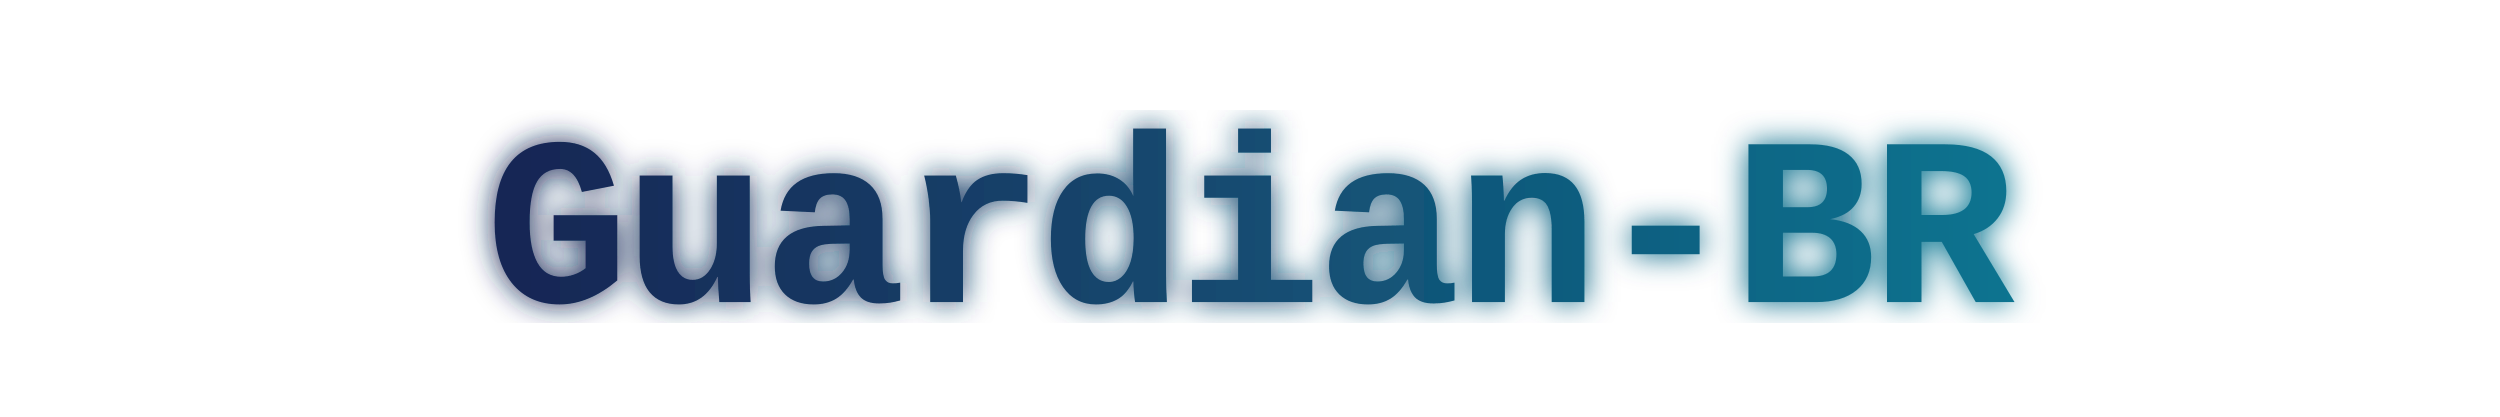
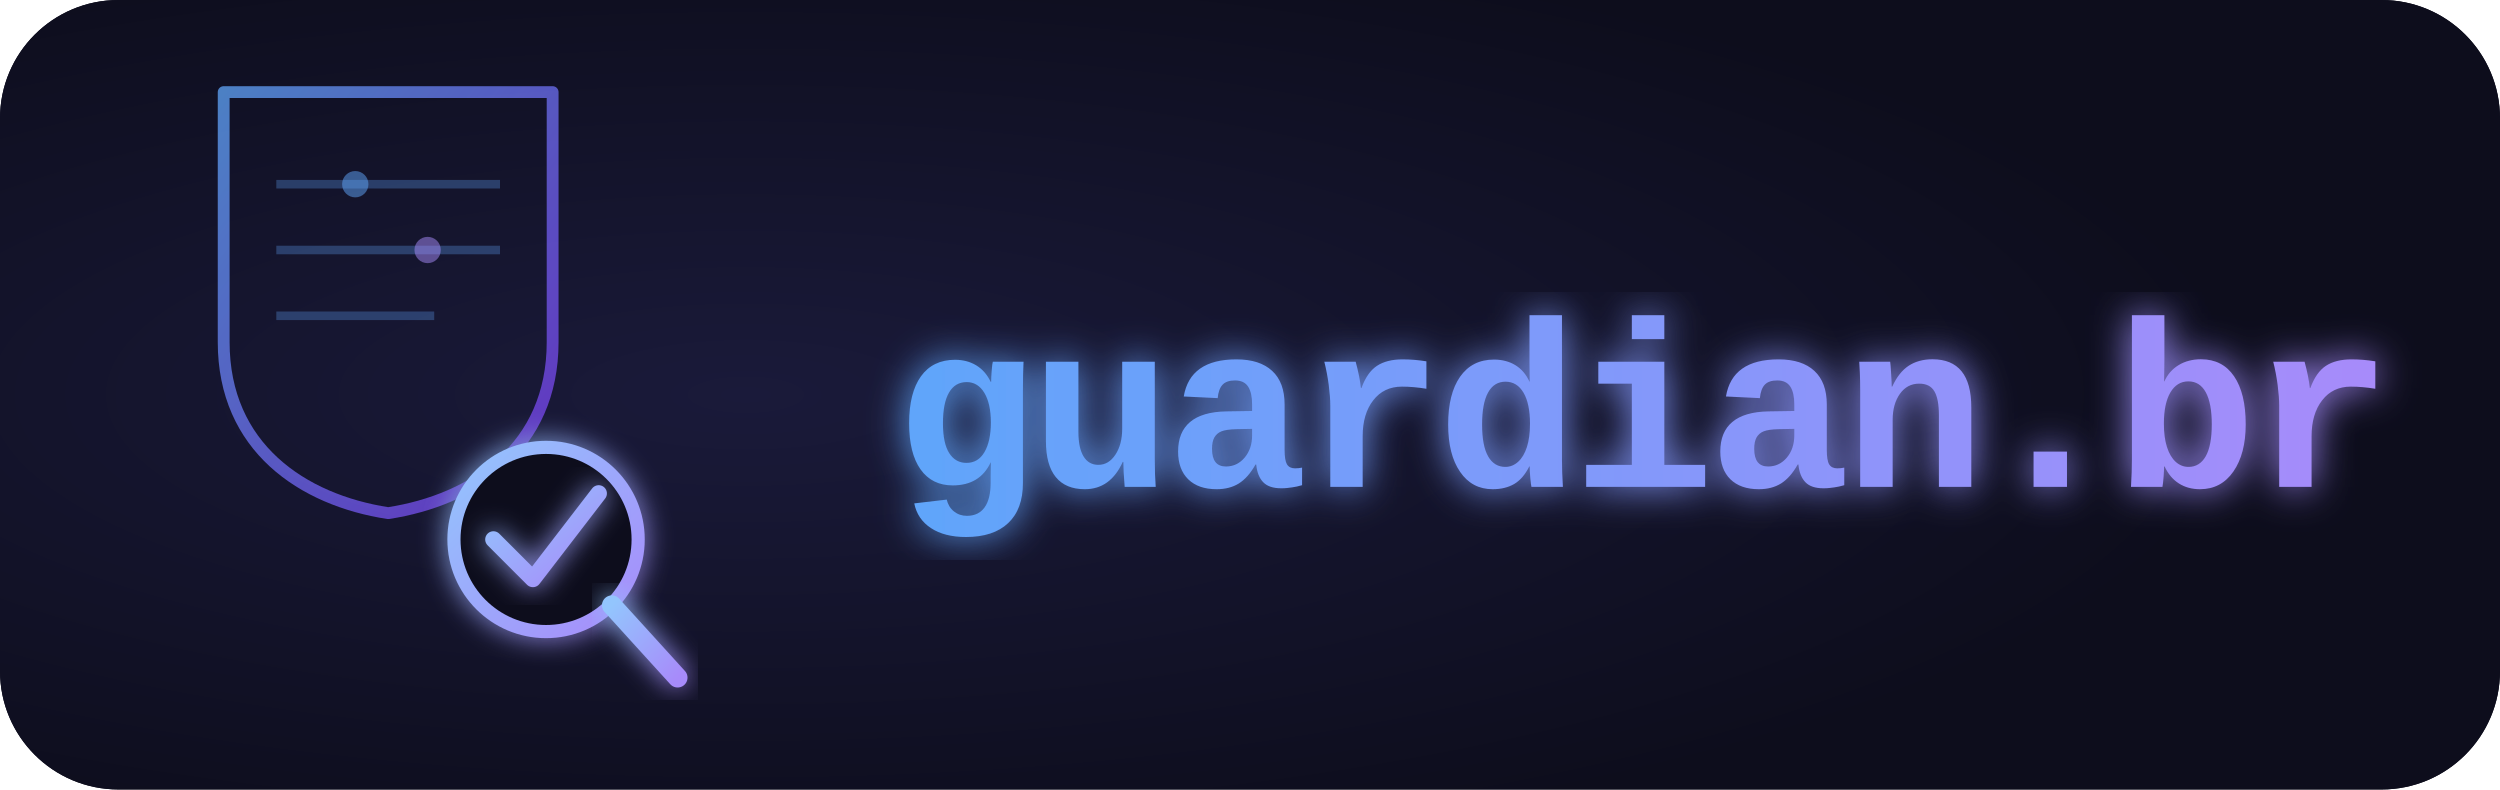
- <svg xmlns="http://www.w3.org/2000/svg" viewBox="0 0 480 80" width="480" height="80">
+ <svg xmlns="http://www.w3.org/2000/svg" viewBox="0 0 380 120" width="380" height="120">
  <defs>
+     <linearGradient id="iconGrad" x1="0%" y1="0%" x2="100%" y2="100%">
+       <stop offset="0%" style="stop-color:#60A5FA" />
+       <stop offset="100%" style="stop-color:#7C3AED" />
+     </linearGradient>
+     <linearGradient id="glowGrad" x1="0%" y1="0%" x2="100%" y2="100%">
+       <stop offset="0%" style="stop-color:#93C5FD" />
+       <stop offset="100%" style="stop-color:#A78BFA" />
+     </linearGradient>
    <linearGradient id="textGrad" x1="0%" y1="0%" x2="100%" y2="0%">
-       <stop offset="0%" style="stop-color:#172554" />
-       <stop offset="100%" style="stop-color:#0E7490" />
+       <stop offset="0%" style="stop-color:#60A5FA" />
+       <stop offset="100%" style="stop-color:#A78BFA" />
    </linearGradient>
+     <filter id="glow" x="-30%" y="-30%" width="160%" height="160%">
+       <feGaussianBlur stdDeviation="2" result="coloredBlur" />
+       <feMerge>
+         <feMergeNode in="coloredBlur" />
+         <feMergeNode in="SourceGraphic" />
+       </feMerge>
+     </filter>
+     <filter id="softGlow" x="-50%" y="-50%" width="200%" height="200%">
+       <feGaussianBlur stdDeviation="4" result="coloredBlur" />
+       <feMerge>
+         <feMergeNode in="coloredBlur" />
+         <feMergeNode in="SourceGraphic" />
+       </feMerge>
+     </filter>
    <filter id="textGlow">
      <feGaussianBlur stdDeviation="3" result="coloredBlur" />
      <feMerge>
        <feMergeNode in="coloredBlur" />
        <feMergeNode in="SourceGraphic" />
      </feMerge>
    </filter>
+     <radialGradient id="bgGlow" cx="30%" cy="50%" r="60%">
+       <stop offset="0%" style="stop-color:#1a1a3a;stop-opacity:1" />
+       <stop offset="100%" style="stop-color:#0D0D1C;stop-opacity:1" />
+     </radialGradient>
  </defs>
-   <text x="240" y="58" font-family="'Courier New', Courier, monospace" font-size="46" font-weight="700" letter-spacing="-1" text-anchor="middle" fill="url(#textGrad)" filter="url(#textGlow)">Guardian-BR</text>
+   <rect width="380" height="120" fill="#0D0D1C" rx="18" />
+   <rect width="380" height="120" fill="url(#bgGlow)" rx="18" />
+   <g transform="translate(10, 0)">
+     <path d="M 24,14 L 74,14 L 74,52 C 74,68 62,76 49,78 C 36,76 24,68 24,52 Z" fill="none" stroke="url(#iconGrad)" stroke-width="1.8" opacity="0.75" stroke-linejoin="round" />
+     <line x1="32" y1="28" x2="66" y2="28" stroke="#60A5FA" stroke-width="1.3" opacity="0.3" />
+     <line x1="32" y1="38" x2="66" y2="38" stroke="#60A5FA" stroke-width="1.3" opacity="0.3" />
+     <line x1="32" y1="48" x2="56" y2="48" stroke="#60A5FA" stroke-width="1.3" opacity="0.3" />
+     <circle cx="44" cy="28" r="2" fill="#60A5FA" opacity="0.5" />
+     <circle cx="55" cy="38" r="2" fill="#A78BFA" opacity="0.5" />
+     <circle cx="73" cy="82" r="14" fill="#0D0D1C" stroke="url(#glowGrad)" stroke-width="2" filter="url(#glow)" />
+     <polyline points="65,82 71,88 81,75" fill="none" stroke="url(#glowGrad)" stroke-width="2.5" stroke-linecap="round" stroke-linejoin="round" filter="url(#glow)" />
+     <line x1="83" y1="92" x2="93" y2="103" stroke="url(#glowGrad)" stroke-width="3" stroke-linecap="round" filter="url(#glow)" />
+   </g>
+   <line x1="120" y1="28" x2="120" y2="92" stroke="url(#textGrad)" stroke-width="0.8" opacity="0.2" />
+   <text x="136" y="74" font-family="'Courier New', Courier, monospace" font-size="36" font-weight="700" letter-spacing="-1" fill="url(#textGrad)" filter="url(#textGlow)">guardian.br</text>
+   <line x1="136" y1="83" x2="370" y2="83" stroke="url(#textGrad)" stroke-width="0.8" opacity="0.2" />
</svg>
